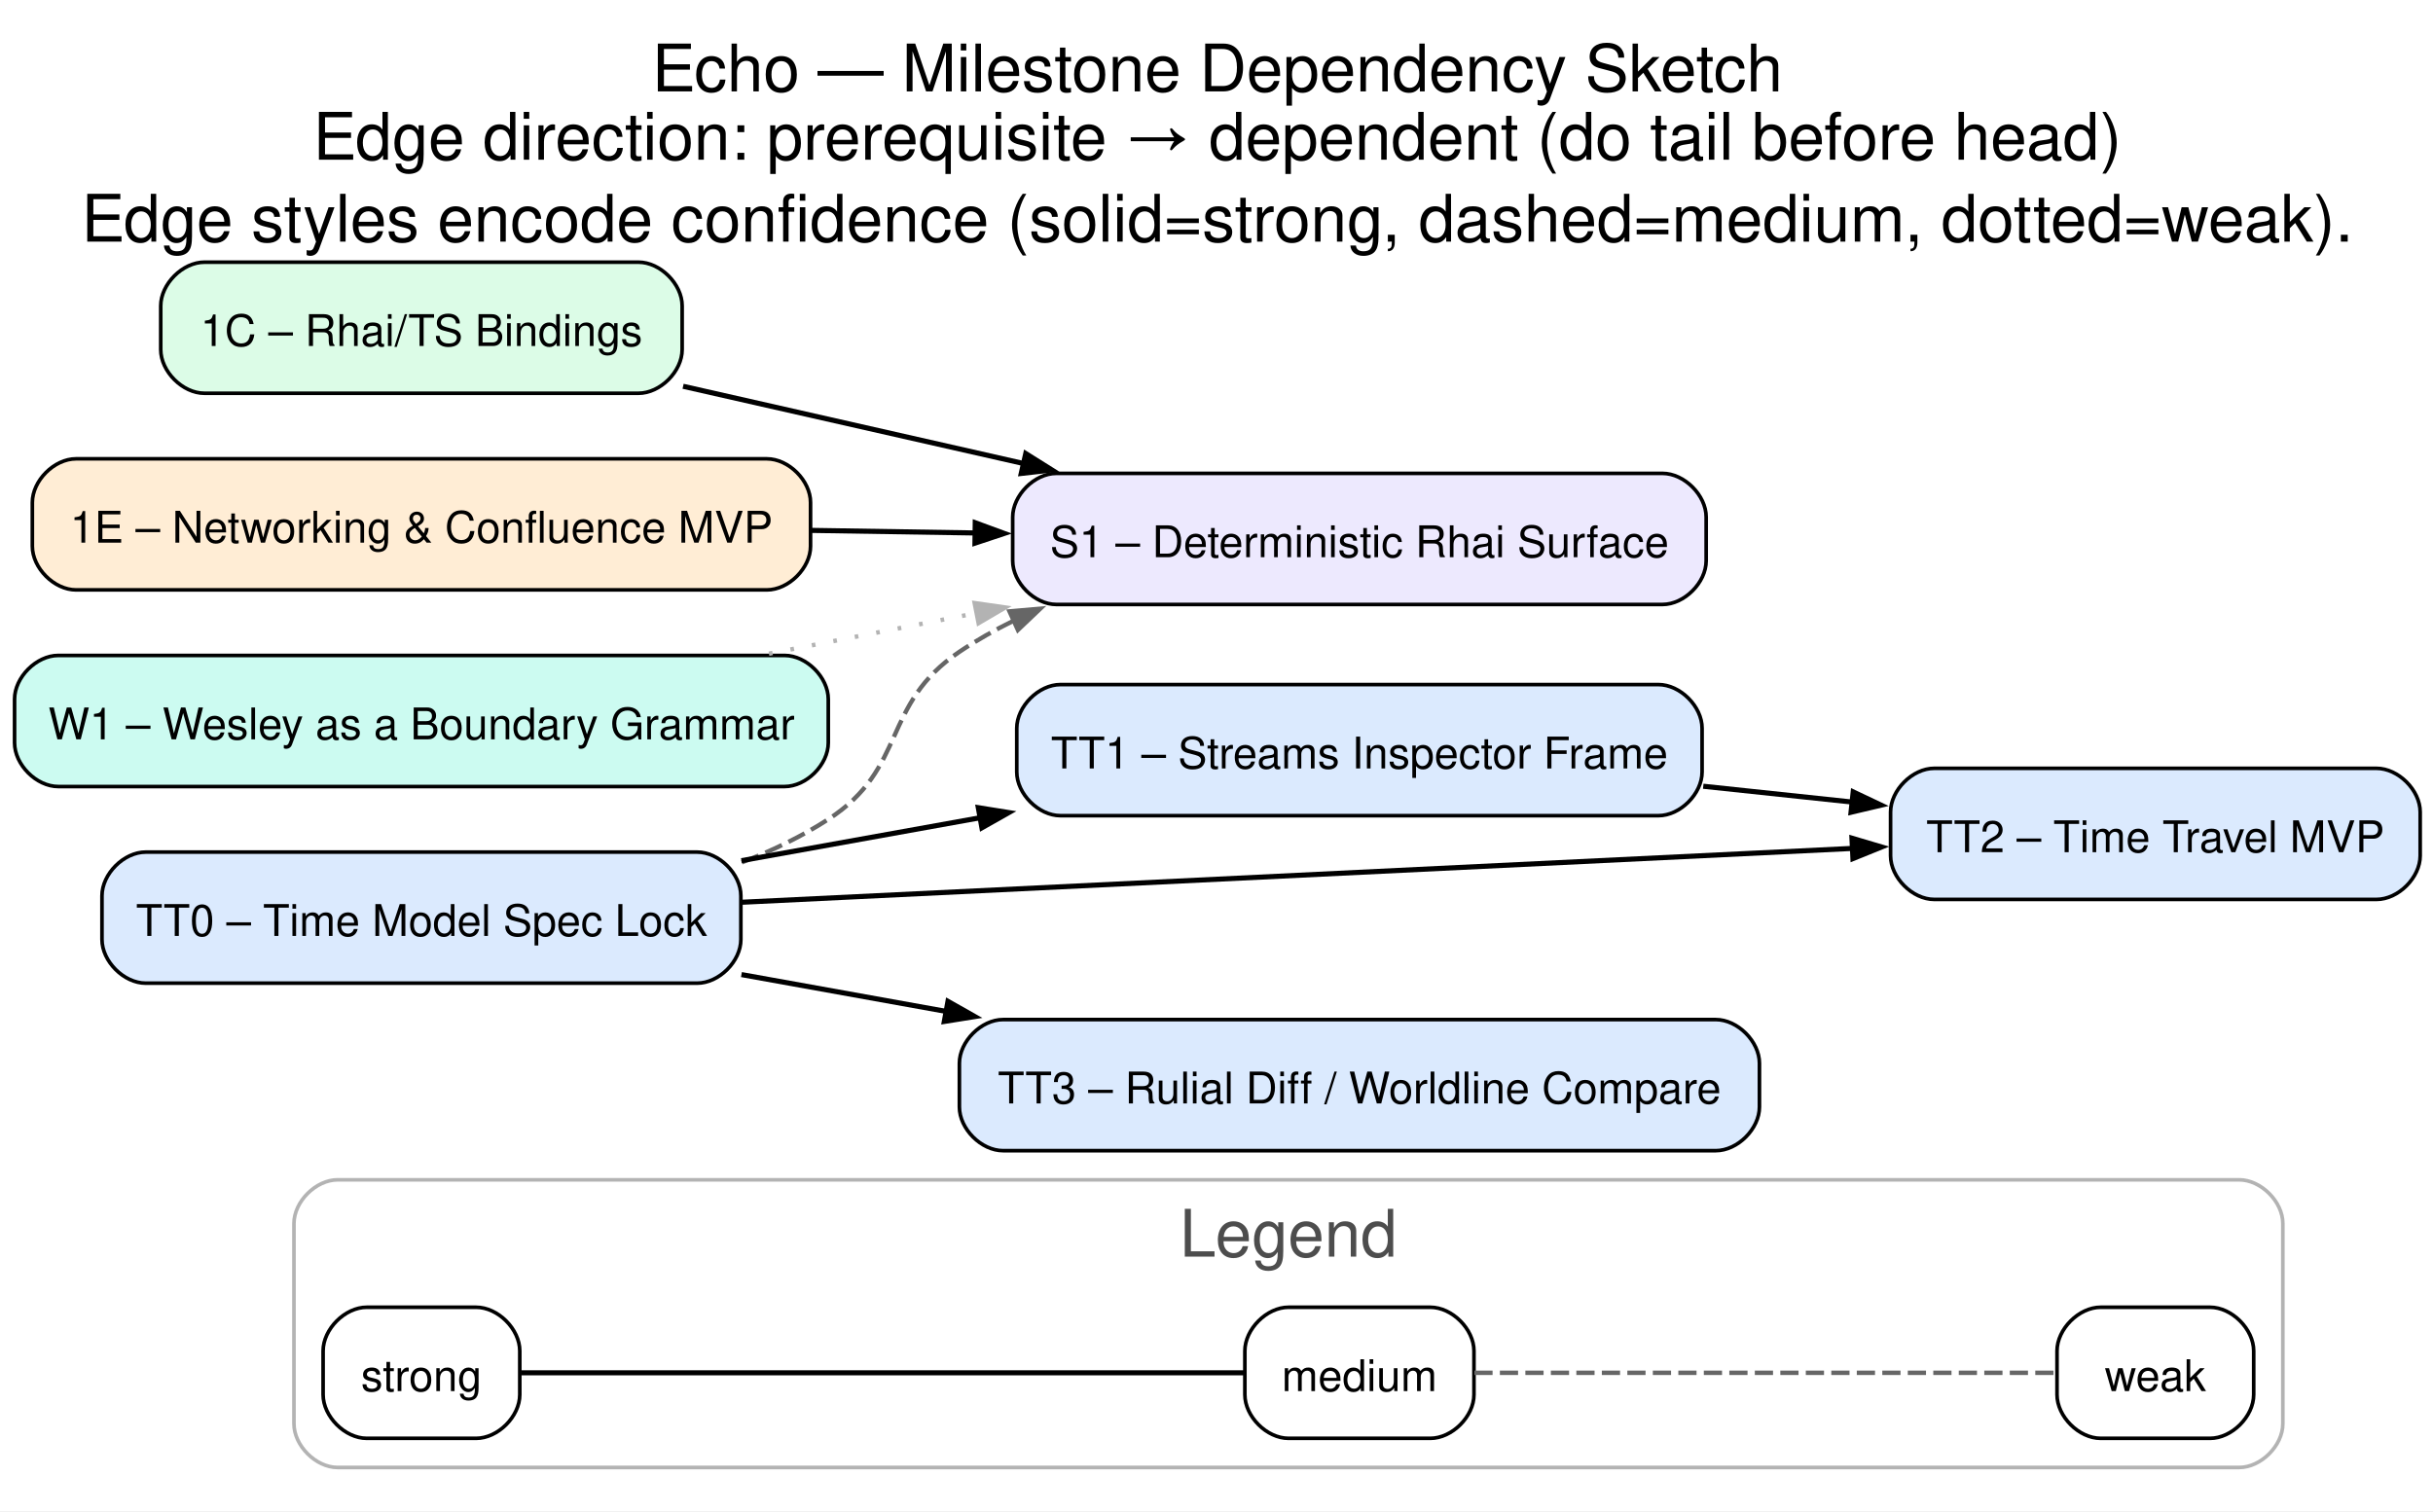
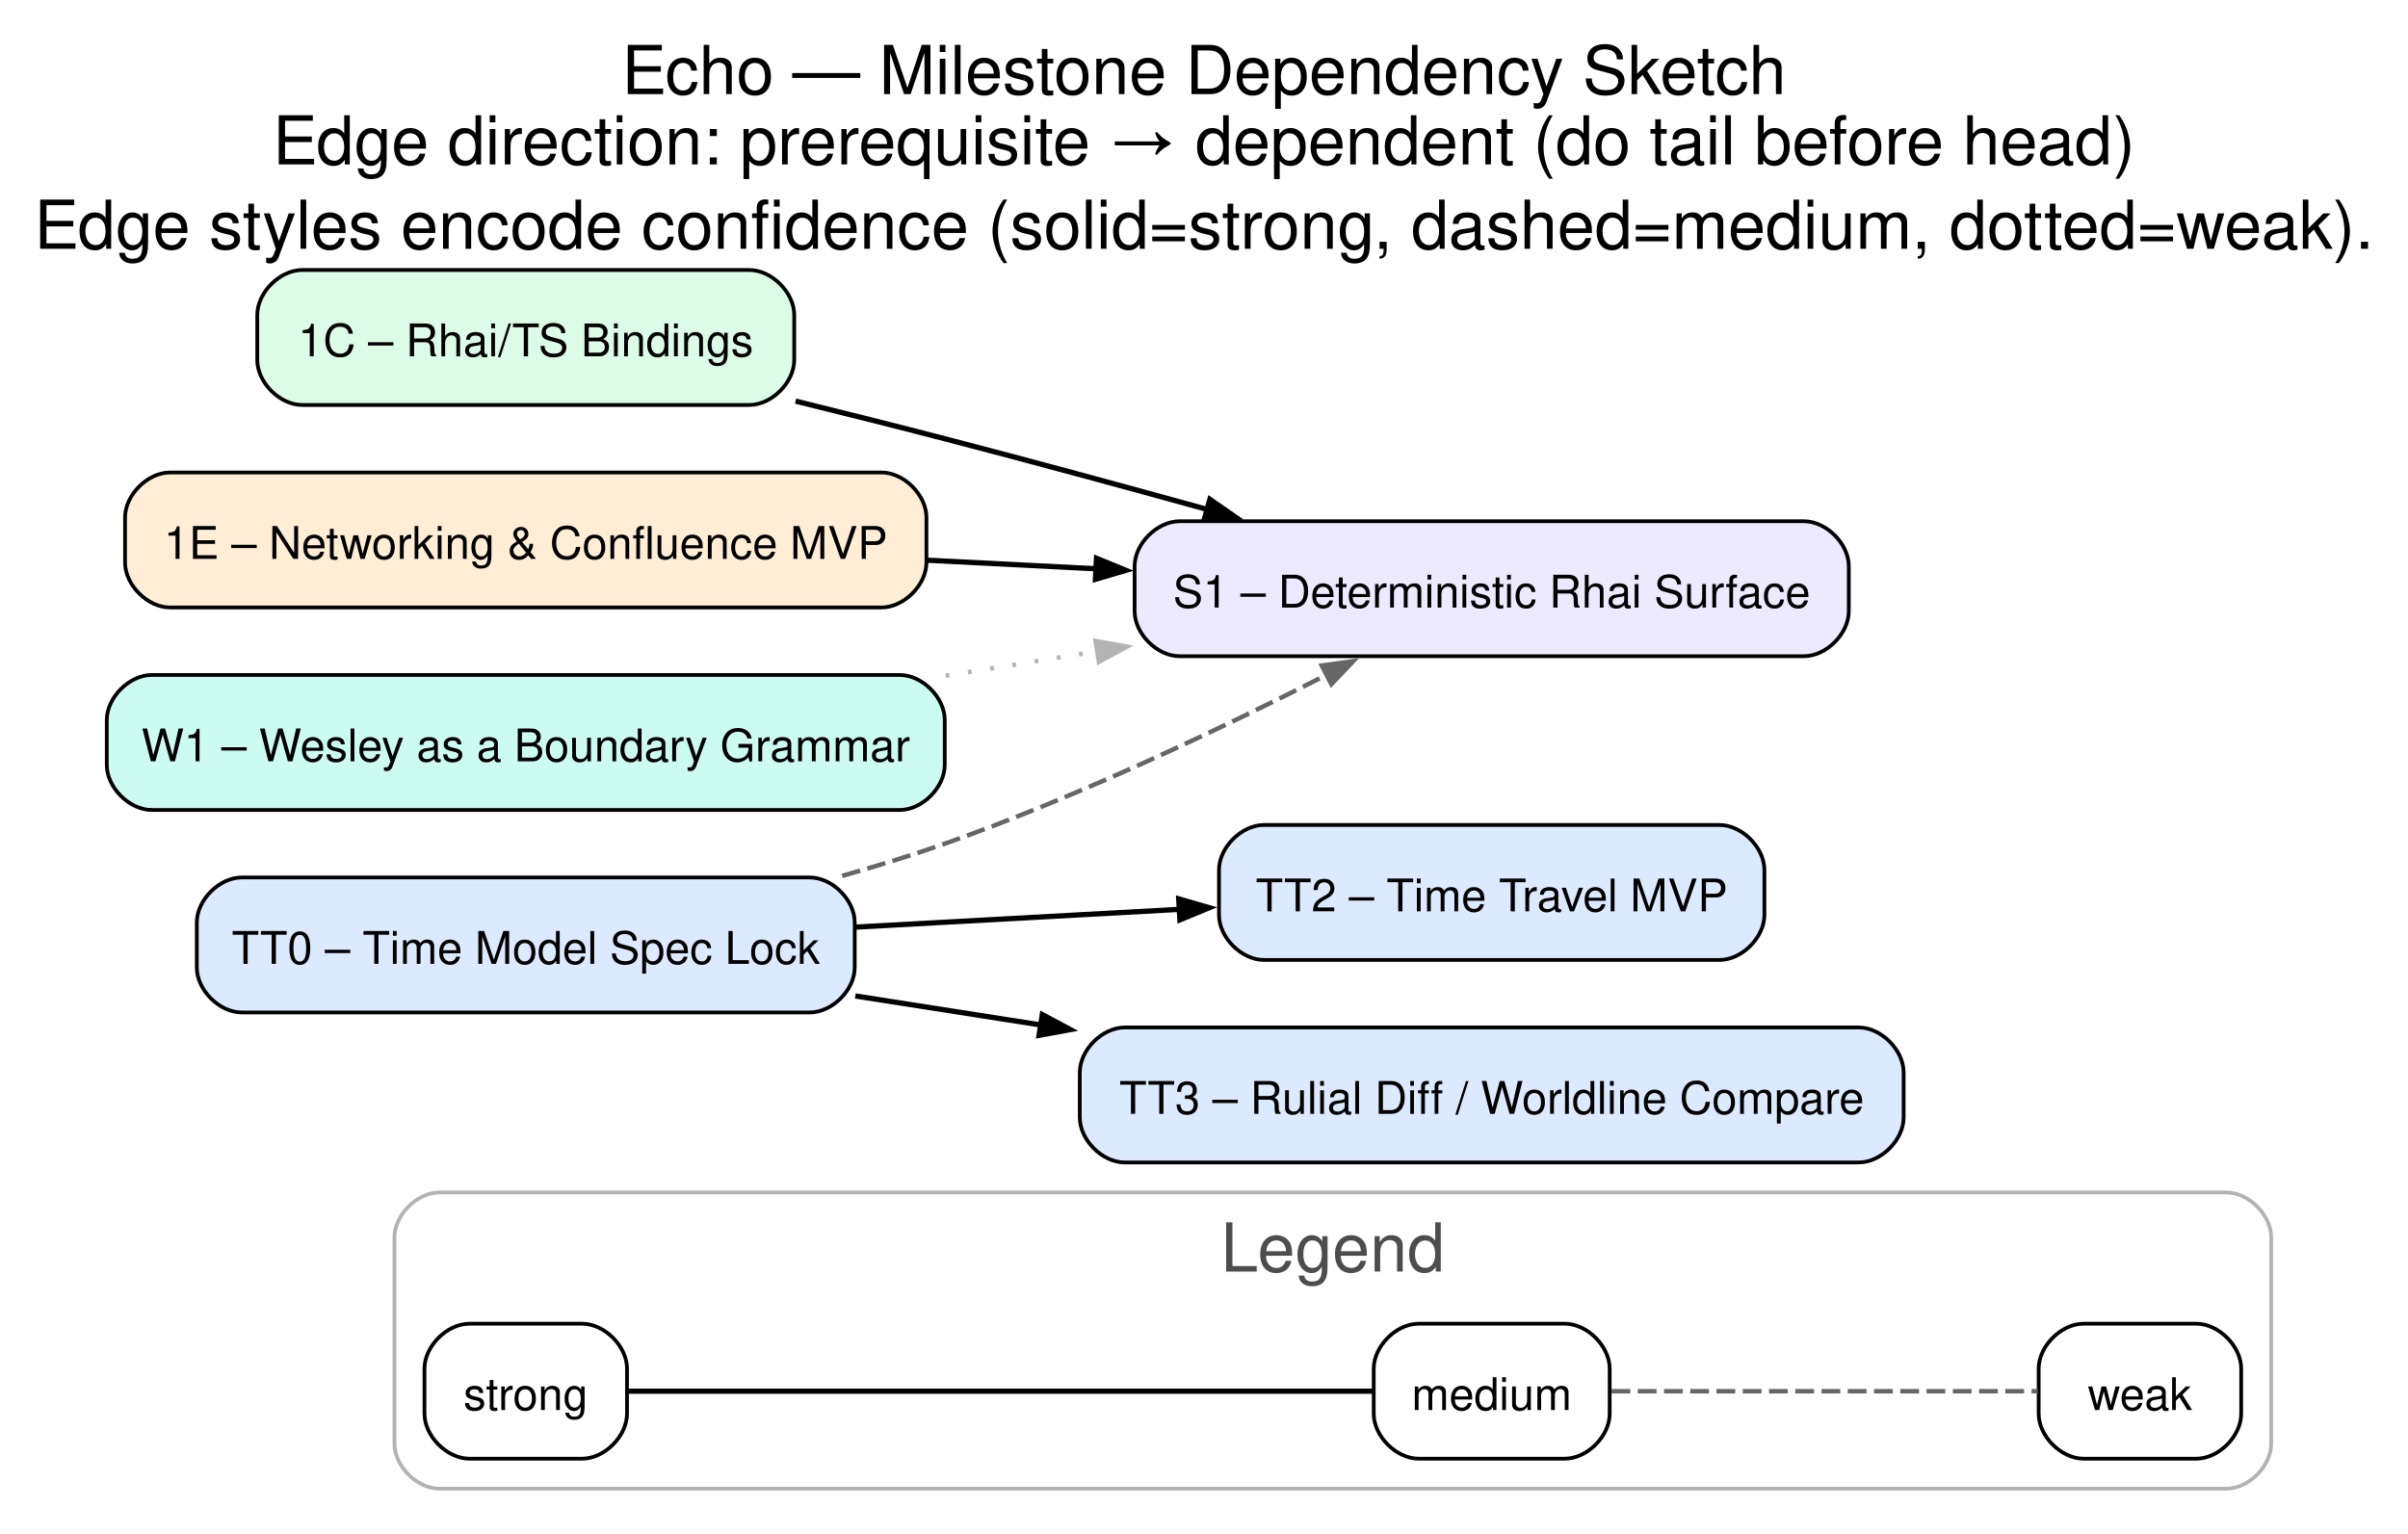
- <svg xmlns="http://www.w3.org/2000/svg" xmlns:xlink="http://www.w3.org/1999/xlink" width="668pt" height="415pt" viewBox="0.00 0.00 668.00 415.00">
-   <g id="graph0" class="graph" transform="scale(1 1) rotate(0) translate(4 411)">
-     <polygon fill="white" stroke="none" points="-4,4 -4,-411 664.48,-411 664.48,4 -4,4" />
-     <text xml:space="preserve" text-anchor="middle" x="330.24" y="-385.9" font-family="Helvetica,sans-Serif" font-size="18.00">Echo — Milestone Dependency Sketch</text>
-     <text xml:space="preserve" text-anchor="middle" x="330.24" y="-367.15" font-family="Helvetica,sans-Serif" font-size="18.00">Edge direction: prerequisite → dependent (do tail before head)</text>
-     <text xml:space="preserve" text-anchor="middle" x="330.24" y="-344.65" font-family="Helvetica,sans-Serif" font-size="18.00">Edge styles encode confidence (solid=strong, dashed=medium, dotted=weak).</text>
+ <svg xmlns="http://www.w3.org/2000/svg" xmlns:xlink="http://www.w3.org/1999/xlink" width="642pt" height="409pt" viewBox="0.00 0.00 642.00 409.00">
+   <g id="graph0" class="graph" transform="scale(1 1) rotate(0) translate(4 405)">
+     <polygon fill="white" stroke="none" points="-4,4 -4,-405 638,-405 638,4 -4,4" />
+     <text xml:space="preserve" text-anchor="middle" x="317" y="-379.9" font-family="Helvetica,sans-Serif" font-size="18.00">Echo — Milestone Dependency Sketch</text>
+     <text xml:space="preserve" text-anchor="middle" x="317" y="-361.15" font-family="Helvetica,sans-Serif" font-size="18.00">Edge direction: prerequisite → dependent (do tail before head)</text>
+     <text xml:space="preserve" text-anchor="middle" x="317" y="-338.65" font-family="Helvetica,sans-Serif" font-size="18.00">Edge styles encode confidence (solid=strong, dashed=medium, dotted=weak).</text>
    <g id="clust1" class="cluster">
-       <path fill="none" stroke="#b3b3b3" d="M88.71,-8C88.71,-8 610.77,-8 610.77,-8 616.77,-8 622.77,-14 622.77,-20 622.77,-20 622.77,-75 622.77,-75 622.77,-81 616.77,-87 610.77,-87 610.77,-87 88.71,-87 88.71,-87 82.71,-87 76.71,-81 76.71,-75 76.71,-75 76.71,-20 76.71,-20 76.71,-14 82.71,-8 88.71,-8" />
-       <text xml:space="preserve" text-anchor="middle" x="349.74" y="-65.9" font-family="Helvetica,sans-Serif" font-size="18.00" fill="#4d4d4d">Legend</text>
+       <path fill="none" stroke="#b3b3b3" d="M113.17,-8C113.17,-8 589.53,-8 589.53,-8 595.53,-8 601.53,-14 601.53,-20 601.53,-20 601.53,-75 601.53,-75 601.53,-81 595.53,-87 589.53,-87 589.53,-87 113.17,-87 113.17,-87 107.17,-87 101.17,-81 101.17,-75 101.17,-75 101.17,-20 101.17,-20 101.17,-14 107.17,-8 113.17,-8" />
+       <text xml:space="preserve" text-anchor="middle" x="351.35" y="-65.9" font-family="Helvetica,sans-Serif" font-size="18.00" fill="#4d4d4d">Legend</text>
    </g>
    <g id="node1" class="node">
-       <path fill="#ffffff" stroke="black" d="M126.71,-52C126.71,-52 96.71,-52 96.71,-52 90.71,-52 84.71,-46 84.71,-40 84.71,-40 84.71,-28 84.71,-28 84.71,-22 90.71,-16 96.71,-16 96.71,-16 126.71,-16 126.71,-16 132.71,-16 138.71,-22 138.71,-28 138.71,-28 138.71,-40 138.71,-40 138.71,-46 132.71,-52 126.71,-52" />
-       <text xml:space="preserve" text-anchor="middle" x="111.71" y="-28.98" font-family="Helvetica,sans-Serif" font-size="12.00">strong</text>
+       <path fill="#ffffff" stroke="black" d="M151.17,-52C151.17,-52 121.17,-52 121.17,-52 115.17,-52 109.17,-46 109.17,-40 109.17,-40 109.17,-28 109.17,-28 109.17,-22 115.17,-16 121.17,-16 121.17,-16 151.17,-16 151.17,-16 157.17,-16 163.17,-22 163.17,-28 163.17,-28 163.17,-40 163.17,-40 163.17,-46 157.17,-52 151.17,-52" />
+       <text xml:space="preserve" text-anchor="middle" x="136.17" y="-28.98" font-family="Helvetica,sans-Serif" font-size="12.00">strong</text>
    </g>
    <g id="node2" class="node">
-       <path fill="#ffffff" stroke="black" d="M388.69,-52C388.69,-52 349.79,-52 349.79,-52 343.79,-52 337.79,-46 337.79,-40 337.79,-40 337.79,-28 337.79,-28 337.79,-22 343.79,-16 349.79,-16 349.79,-16 388.69,-16 388.69,-16 394.69,-16 400.69,-22 400.69,-28 400.69,-28 400.69,-40 400.69,-40 400.69,-46 394.69,-52 388.69,-52" />
-       <text xml:space="preserve" text-anchor="middle" x="369.24" y="-28.98" font-family="Helvetica,sans-Serif" font-size="12.00">medium</text>
+       <path fill="#ffffff" stroke="black" d="M413.16,-52C413.16,-52 374.25,-52 374.25,-52 368.25,-52 362.25,-46 362.25,-40 362.25,-40 362.25,-28 362.25,-28 362.25,-22 368.25,-16 374.25,-16 374.25,-16 413.16,-16 413.16,-16 419.16,-16 425.16,-22 425.16,-28 425.16,-28 425.16,-40 425.16,-40 425.16,-46 419.16,-52 413.16,-52" />
+       <text xml:space="preserve" text-anchor="middle" x="393.7" y="-28.98" font-family="Helvetica,sans-Serif" font-size="12.00">medium</text>
    </g>
    <g id="edge1" class="edge">
-       <path fill="none" stroke="black" stroke-width="1.4" d="M139.09,-34C186.78,-34 287.07,-34 337.67,-34" />
+       <path fill="none" stroke="black" stroke-width="1.4" d="M163.55,-34C211.25,-34 311.53,-34 362.13,-34" />
    </g>
    <g id="node3" class="node">
-       <path fill="#ffffff" stroke="black" d="M602.77,-52C602.77,-52 572.77,-52 572.77,-52 566.77,-52 560.77,-46 560.77,-40 560.77,-40 560.77,-28 560.77,-28 560.77,-22 566.77,-16 572.77,-16 572.77,-16 602.77,-16 602.77,-16 608.77,-16 614.77,-22 614.77,-28 614.77,-28 614.77,-40 614.77,-40 614.77,-46 608.77,-52 602.77,-52" />
-       <text xml:space="preserve" text-anchor="middle" x="587.77" y="-28.98" font-family="Helvetica,sans-Serif" font-size="12.00">weak</text>
+       <path fill="#ffffff" stroke="black" d="M581.53,-52C581.53,-52 551.53,-52 551.53,-52 545.53,-52 539.53,-46 539.53,-40 539.53,-40 539.53,-28 539.53,-28 539.53,-22 545.53,-16 551.53,-16 551.53,-16 581.53,-16 581.53,-16 587.53,-16 593.53,-22 593.53,-28 593.53,-28 593.53,-40 593.53,-40 593.53,-46 587.53,-52 581.53,-52" />
+       <text xml:space="preserve" text-anchor="middle" x="566.53" y="-28.98" font-family="Helvetica,sans-Serif" font-size="12.00">weak</text>
    </g>
    <g id="edge2" class="edge">
-       <path fill="none" stroke="#666666" stroke-width="1.2" stroke-dasharray="5,2" d="M400.8,-34C443.47,-34 520.17,-34 560.44,-34" />
+       <path fill="none" stroke="#666666" stroke-width="1.2" stroke-dasharray="5,2" d="M425.64,-34C458.14,-34 508.7,-34 539.31,-34" />
    </g>
    <g id="node4" class="node">
      <g id="a_node4">
        <a xlink:href="https://github.com/flyingrobots/echo/milestone/3" xlink:title="1C – Rhai/TS Bindings">
-           <path fill="#dcfce7" stroke="black" d="M171.29,-339C171.29,-339 52.13,-339 52.13,-339 46.13,-339 40.13,-333 40.13,-327 40.13,-327 40.13,-315 40.13,-315 40.13,-309 46.13,-303 52.13,-303 52.13,-303 171.29,-303 171.29,-303 177.28,-303 183.29,-309 183.29,-315 183.29,-315 183.29,-327 183.29,-327 183.29,-333 177.29,-339 171.29,-339" />
-           <text xml:space="preserve" text-anchor="middle" x="111.71" y="-315.98" font-family="Helvetica,sans-Serif" font-size="12.00">1C – Rhai/TS Bindings</text>
+           <path fill="#dcfce7" stroke="black" d="M195.75,-333C195.75,-333 76.59,-333 76.59,-333 70.59,-333 64.59,-327 64.59,-321 64.59,-321 64.59,-309 64.59,-309 64.59,-303 70.59,-297 76.59,-297 76.59,-297 195.75,-297 195.75,-297 201.75,-297 207.75,-303 207.75,-309 207.75,-309 207.75,-321 207.75,-321 207.75,-327 201.75,-333 195.75,-333" />
+           <text xml:space="preserve" text-anchor="middle" x="136.17" y="-309.98" font-family="Helvetica,sans-Serif" font-size="12.00">1C – Rhai/TS Bindings</text>
        </a>
      </g>
    </g>
    <g id="node6" class="node">
      <g id="a_node6">
        <a xlink:href="https://github.com/flyingrobots/echo/milestone/18" xlink:title="S1 – Deterministic Rhai Surface">
-           <path fill="#ede9fe" stroke="black" d="M452.44,-281C452.44,-281 286.04,-281 286.04,-281 280.04,-281 274.04,-275 274.04,-269 274.04,-269 274.04,-257 274.04,-257 274.04,-251 280.04,-245 286.04,-245 286.04,-245 452.44,-245 452.44,-245 458.44,-245 464.44,-251 464.44,-257 464.44,-257 464.44,-269 464.44,-269 464.44,-275 458.44,-281 452.44,-281" />
-           <text xml:space="preserve" text-anchor="middle" x="369.24" y="-257.98" font-family="Helvetica,sans-Serif" font-size="12.00">S1 – Deterministic Rhai Surface</text>
+           <path fill="#ede9fe" stroke="black" d="M476.91,-266C476.91,-266 310.5,-266 310.5,-266 304.5,-266 298.5,-260 298.5,-254 298.5,-254 298.5,-242 298.5,-242 298.5,-236 304.5,-230 310.5,-230 310.5,-230 476.91,-230 476.91,-230 482.91,-230 488.91,-236 488.91,-242 488.91,-242 488.91,-254 488.91,-254 488.91,-260 482.91,-266 476.91,-266" />
+           <text xml:space="preserve" text-anchor="middle" x="393.7" y="-242.97" font-family="Helvetica,sans-Serif" font-size="12.00">S1 – Deterministic Rhai Surface</text>
        </a>
      </g>
    </g>
-     <g id="edge7" class="edge">
-       <g id="a_edge7">
+     <g id="edge5" class="edge">
+       <g id="a_edge5">
        <a xlink:title="bindings needed for deterministic Rhai">
-           <path fill="none" stroke="black" stroke-width="1.4" d="M183.55,-304.92C212.47,-298.36 246.28,-290.68 277.01,-283.71" />
-           <polygon fill="black" stroke="black" stroke-width="1.4" points="277.63,-286.44 284.81,-281.94 276.39,-280.98 277.63,-286.44" />
+           <path fill="none" stroke="black" stroke-width="1.4" d="M208.12,-298.03C221.35,-294.77 235.05,-291.34 247.88,-288 270.74,-282.06 295.55,-275.31 318.07,-269.08" />
+           <polygon fill="black" stroke="black" stroke-width="1.4" points="318.57,-271.84 325.53,-267.01 317.07,-266.45 318.57,-271.84" />
        </a>
      </g>
    </g>
    <g id="node5" class="node">
      <g id="a_node5">
        <a xlink:href="https://github.com/flyingrobots/echo/milestone/5" xlink:title="1E – Networking &amp; Confluence MVP">
-           <path fill="#ffedd5" stroke="black" d="M206.54,-285C206.54,-285 16.88,-285 16.88,-285 10.88,-285 4.88,-279 4.88,-273 4.88,-273 4.88,-261 4.88,-261 4.88,-255 10.88,-249 16.88,-249 16.88,-249 206.53,-249 206.53,-249 212.54,-249 218.54,-255 218.54,-261 218.54,-261 218.54,-273 218.54,-273 218.54,-279 212.54,-285 206.54,-285" />
-           <text xml:space="preserve" text-anchor="middle" x="111.71" y="-261.98" font-family="Helvetica,sans-Serif" font-size="12.00">1E – Networking &amp; Confluence MVP</text>
+           <path fill="#ffedd5" stroke="black" d="M231,-279C231,-279 41.34,-279 41.34,-279 35.34,-279 29.34,-273 29.34,-267 29.34,-267 29.34,-255 29.34,-255 29.34,-249 35.34,-243 41.34,-243 41.34,-243 231,-243 231,-243 237,-243 243,-249 243,-255 243,-255 243,-267 243,-267 243,-273 237,-279 231,-279" />
+           <text xml:space="preserve" text-anchor="middle" x="136.17" y="-255.97" font-family="Helvetica,sans-Serif" font-size="12.00">1E – Networking &amp; Confluence MVP</text>
        </a>
      </g>
    </g>
-     <g id="edge8" class="edge">
-       <g id="a_edge8">
+     <g id="edge6" class="edge">
+       <g id="a_edge6">
        <a xlink:title="security contexts constrain sandbox">
-           <path fill="none" stroke="black" stroke-width="1.4" d="M218.85,-265.34C233.82,-265.1 249.18,-264.86 264.11,-264.63" />
-           <polygon fill="black" stroke="black" stroke-width="1.4" points="263.76,-267.44 271.72,-264.51 263.68,-261.84 263.76,-267.44" />
+           <path fill="none" stroke="black" stroke-width="1.4" d="M243.32,-255.6C258.28,-254.84 273.65,-254.06 288.57,-253.3" />
+           <polygon fill="black" stroke="black" stroke-width="1.4" points="288.34,-256.11 296.19,-252.91 288.06,-250.52 288.34,-256.11" />
        </a>
      </g>
    </g>
    <g id="node7" class="node">
      <g id="a_node7">
        <a xlink:href="https://github.com/flyingrobots/echo/milestone/21" xlink:title="TT0 – Time Model Spec Lock">
-           <path fill="#dbeafe" stroke="black" d="M187.41,-177C187.41,-177 36,-177 36,-177 30,-177 24,-171 24,-165 24,-165 24,-153 24,-153 24,-147 30,-141 36,-141 36,-141 187.41,-141 187.41,-141 193.41,-141 199.41,-147 199.41,-153 199.41,-153 199.41,-165 199.41,-165 199.41,-171 193.41,-177 187.41,-177" />
-           <text xml:space="preserve" text-anchor="middle" x="111.71" y="-153.97" font-family="Helvetica,sans-Serif" font-size="12.00">TT0 – Time Model Spec Lock</text>
+           <path fill="#dbeafe" stroke="black" d="M211.88,-171C211.88,-171 60.47,-171 60.47,-171 54.47,-171 48.47,-165 48.47,-159 48.47,-159 48.47,-147 48.47,-147 48.47,-141 54.47,-135 60.47,-135 60.47,-135 211.88,-135 211.88,-135 217.87,-135 223.88,-141 223.88,-147 223.88,-147 223.88,-159 223.88,-159 223.88,-165 217.88,-171 211.88,-171" />
+           <text xml:space="preserve" text-anchor="middle" x="136.17" y="-147.97" font-family="Helvetica,sans-Serif" font-size="12.00">TT0 – Time Model Spec Lock</text>
        </a>
      </g>
    </g>
-     <g id="edge9" class="edge">
-       <g id="a_edge9">
+     <g id="edge7" class="edge">
+       <g id="a_edge7">
        <a xlink:title="deterministic time model likely needed">
-           <path fill="none" stroke="#666666" stroke-width="1.2" stroke-dasharray="5,2" d="M199.67,-174.17C208.03,-177.39 216.1,-181.28 223.41,-186 245.22,-200.07 237.87,-217.51 259.41,-232 264.11,-235.16 269.13,-238 274.34,-240.56" />
-           <polygon fill="#666666" stroke="#666666" stroke-width="1.2" points="273.17,-243.1 281.61,-243.84 275.47,-238 273.17,-243.1" />
+           <path fill="none" stroke="#666666" stroke-width="1.2" stroke-dasharray="5,2" d="M220.52,-171.42C229.83,-174.04 239.11,-176.91 247.88,-180 283.25,-192.48 321.6,-210.71 349.95,-225.16" />
+           <polygon fill="#666666" stroke="#666666" stroke-width="1.2" points="348.4,-227.51 356.79,-228.68 350.96,-222.53 348.4,-227.51" />
        </a>
      </g>
    </g>
    <g id="node8" class="node">
      <g id="a_node8">
-         <a xlink:href="https://github.com/flyingrobots/echo/milestone/15" xlink:title="TT1 – Streams Inspector Frame">
-           <path fill="#dbeafe" stroke="black" d="M451.32,-223C451.32,-223 287.16,-223 287.16,-223 281.16,-223 275.16,-217 275.16,-211 275.16,-211 275.16,-199 275.16,-199 275.16,-193 281.16,-187 287.16,-187 287.16,-187 451.32,-187 451.32,-187 457.32,-187 463.32,-193 463.32,-199 463.32,-199 463.32,-211 463.32,-211 463.32,-217 457.32,-223 451.32,-223" />
-           <text xml:space="preserve" text-anchor="middle" x="369.24" y="-199.97" font-family="Helvetica,sans-Serif" font-size="12.00">TT1 – Streams Inspector Frame</text>
+         <a xlink:href="https://github.com/flyingrobots/echo/milestone/16" xlink:title="TT2 – Time Travel MVP">
+           <path fill="#dbeafe" stroke="black" d="M454.41,-185C454.41,-185 333,-185 333,-185 327,-185 321,-179 321,-173 321,-173 321,-161 321,-161 321,-155 327,-149 333,-149 333,-149 454.41,-149 454.41,-149 460.41,-149 466.41,-155 466.41,-161 466.41,-161 466.41,-173 466.41,-173 466.41,-179 460.41,-185 454.41,-185" />
+           <text xml:space="preserve" text-anchor="middle" x="393.7" y="-161.97" font-family="Helvetica,sans-Serif" font-size="12.00">TT2 – Time Travel MVP</text>
        </a>
      </g>
    </g>
    <g id="edge3" class="edge">
      <g id="a_edge3">
-         <a xlink:title="time model unlocks inspector frame">
-           <path fill="none" stroke="black" stroke-width="1.4" d="M199.57,-174.64C220.65,-178.43 243.39,-182.53 265.14,-186.44" />
-           <polygon fill="black" stroke="black" stroke-width="1.4" points="264.6,-189.19 272.97,-187.85 265.59,-183.68 264.6,-189.19" />
+         <a xlink:title="time model unlocks time travel MVP">
+           <path fill="none" stroke="black" stroke-width="1.4" d="M224.04,-157.76C252,-159.29 282.89,-160.98 310.5,-162.5" />
+           <polygon fill="black" stroke="black" stroke-width="1.4" points="310.26,-165.29 318.4,-162.93 310.57,-159.7 310.26,-165.29" />
        </a>
      </g>
    </g>
    <g id="node9" class="node">
      <g id="a_node9">
-         <a xlink:href="https://github.com/flyingrobots/echo/milestone/16" xlink:title="TT2 – Time Travel MVP">
-           <path fill="#dbeafe" stroke="black" d="M648.48,-200C648.48,-200 527.07,-200 527.07,-200 521.07,-200 515.07,-194 515.07,-188 515.07,-188 515.07,-176 515.07,-176 515.07,-170 521.07,-164 527.07,-164 527.07,-164 648.48,-164 648.48,-164 654.48,-164 660.48,-170 660.48,-176 660.48,-176 660.48,-188 660.48,-188 660.48,-194 654.48,-200 648.48,-200" />
-           <text xml:space="preserve" text-anchor="middle" x="587.77" y="-176.97" font-family="Helvetica,sans-Serif" font-size="12.00">TT2 – Time Travel MVP</text>
+         <a xlink:href="https://github.com/flyingrobots/echo/milestone/17" xlink:title="TT3 – Rulial Diff / Worldline Compare">
+           <path fill="#dbeafe" stroke="black" d="M491.53,-131C491.53,-131 295.88,-131 295.88,-131 289.88,-131 283.88,-125 283.88,-119 283.88,-119 283.88,-107 283.88,-107 283.88,-101 289.88,-95 295.88,-95 295.88,-95 491.53,-95 491.53,-95 497.53,-95 503.53,-101 503.53,-107 503.53,-107 503.53,-119 503.53,-119 503.53,-125 497.53,-131 491.53,-131" />
+           <text xml:space="preserve" text-anchor="middle" x="393.7" y="-107.97" font-family="Helvetica,sans-Serif" font-size="12.00">TT3 – Rulial Diff / Worldline Compare</text>
        </a>
      </g>
    </g>
    <g id="edge4" class="edge">
      <g id="a_edge4">
-         <a xlink:title="time model unlocks time travel MVP">
-           <path fill="none" stroke="black" stroke-width="1.4" d="M199.66,-163.22C286.69,-167.44 419.59,-173.89 504.82,-178.02" />
-           <polygon fill="black" stroke="black" stroke-width="1.4" points="504.47,-180.81 512.6,-178.4 504.74,-175.22 504.47,-180.81" />
+         <a xlink:title="time model unlocks worldline compare">
+           <path fill="none" stroke="black" stroke-width="1.4" d="M224.04,-139.4C240,-136.9 256.92,-134.25 273.64,-131.64" />
+           <polygon fill="black" stroke="black" stroke-width="1.4" points="273.89,-134.43 281.36,-130.43 273.02,-128.9 273.89,-134.43" />
        </a>
      </g>
    </g>
    <g id="node10" class="node">
      <g id="a_node10">
-         <a xlink:href="https://github.com/flyingrobots/echo/milestone/17" xlink:title="TT3 – Rulial Diff / Worldline Compare">
-           <path fill="#dbeafe" stroke="black" d="M467.07,-131C467.07,-131 271.41,-131 271.41,-131 265.41,-131 259.41,-125 259.41,-119 259.41,-119 259.41,-107 259.41,-107 259.41,-101 265.41,-95 271.41,-95 271.41,-95 467.07,-95 467.07,-95 473.07,-95 479.07,-101 479.07,-107 479.07,-107 479.07,-119 479.07,-119 479.07,-125 473.07,-131 467.07,-131" />
-           <text xml:space="preserve" text-anchor="middle" x="369.24" y="-107.97" font-family="Helvetica,sans-Serif" font-size="12.00">TT3 – Rulial Diff / Worldline Compare</text>
+         <a xlink:href="https://github.com/flyingrobots/echo/milestone/19" xlink:title="W1 – Wesley as a Boundary Grammar">
+           <path fill="#ccfbf1" stroke="black" d="M235.88,-225C235.88,-225 36.47,-225 36.47,-225 30.47,-225 24.47,-219 24.47,-213 24.47,-213 24.47,-201 24.47,-201 24.47,-195 30.47,-189 36.47,-189 36.47,-189 235.88,-189 235.88,-189 241.88,-189 247.88,-195 247.88,-201 247.88,-201 247.88,-213 247.88,-213 247.88,-219 241.88,-225 235.88,-225" />
+           <text xml:space="preserve" text-anchor="middle" x="136.17" y="-201.97" font-family="Helvetica,sans-Serif" font-size="12.00">W1 – Wesley as a Boundary Grammar</text>
        </a>
      </g>
    </g>
-     <g id="edge6" class="edge">
-       <g id="a_edge6">
-         <a xlink:title="time model unlocks worldline compare">
-           <path fill="none" stroke="black" stroke-width="1.4" d="M199.57,-143.36C217.69,-140.1 237.02,-136.62 255.91,-133.22" />
-           <polygon fill="black" stroke="black" stroke-width="1.4" points="256.27,-136 263.64,-131.83 255.27,-130.49 256.27,-136" />
-         </a>
-       </g>
-     </g>
-     <g id="edge5" class="edge">
-       <g id="a_edge5">
-         <a xlink:title="inspector frame supports time travel UX">
-           <path fill="none" stroke="black" stroke-width="1.4" d="M463.64,-195.08C477.37,-193.62 491.41,-192.13 504.88,-190.7" />
-           <polygon fill="black" stroke="black" stroke-width="1.4" points="504.81,-193.52 512.47,-189.89 504.22,-187.95 504.81,-193.52" />
-         </a>
-       </g>
-     </g>
-     <g id="node11" class="node">
-       <g id="a_node11">
-         <a xlink:href="https://github.com/flyingrobots/echo/milestone/19" xlink:title="W1 – Wesley as a Boundary Grammar">
-           <path fill="#ccfbf1" stroke="black" d="M211.41,-231C211.41,-231 12,-231 12,-231 6,-231 0,-225 0,-219 0,-219 0,-207 0,-207 0,-201 6,-195 12,-195 12,-195 211.41,-195 211.41,-195 217.41,-195 223.41,-201 223.41,-207 223.41,-207 223.41,-219 223.41,-219 223.41,-225 217.41,-231 211.41,-231" />
-           <text xml:space="preserve" text-anchor="middle" x="111.71" y="-207.97" font-family="Helvetica,sans-Serif" font-size="12.00">W1 – Wesley as a Boundary Grammar</text>
-         </a>
-       </g>
-     </g>
-     <g id="edge10" class="edge">
-       <g id="a_edge10">
+     <g id="edge8" class="edge">
+       <g id="a_edge8">
        <a xlink:title="boundary grammar maybe needed">
-           <path fill="none" stroke="#b3b3b3" stroke-width="1.2" stroke-dasharray="1,5" d="M207.13,-231.48C225.74,-235.12 245.36,-238.96 264.27,-242.66" />
-           <polygon fill="#b3b3b3" stroke="#b3b3b3" stroke-width="1.2" points="263.6,-245.38 271.99,-244.17 264.68,-239.88 263.6,-245.38" />
+           <path fill="none" stroke="#b3b3b3" stroke-width="1.2" stroke-dasharray="1,5" d="M248.14,-224.8C261.58,-226.96 275.27,-229.16 288.6,-231.3" />
+           <polygon fill="#b3b3b3" stroke="#b3b3b3" stroke-width="1.2" points="288.11,-234.05 296.45,-232.56 288.99,-228.52 288.11,-234.05" />
        </a>
      </g>
    </g>
  </g>
</svg>
